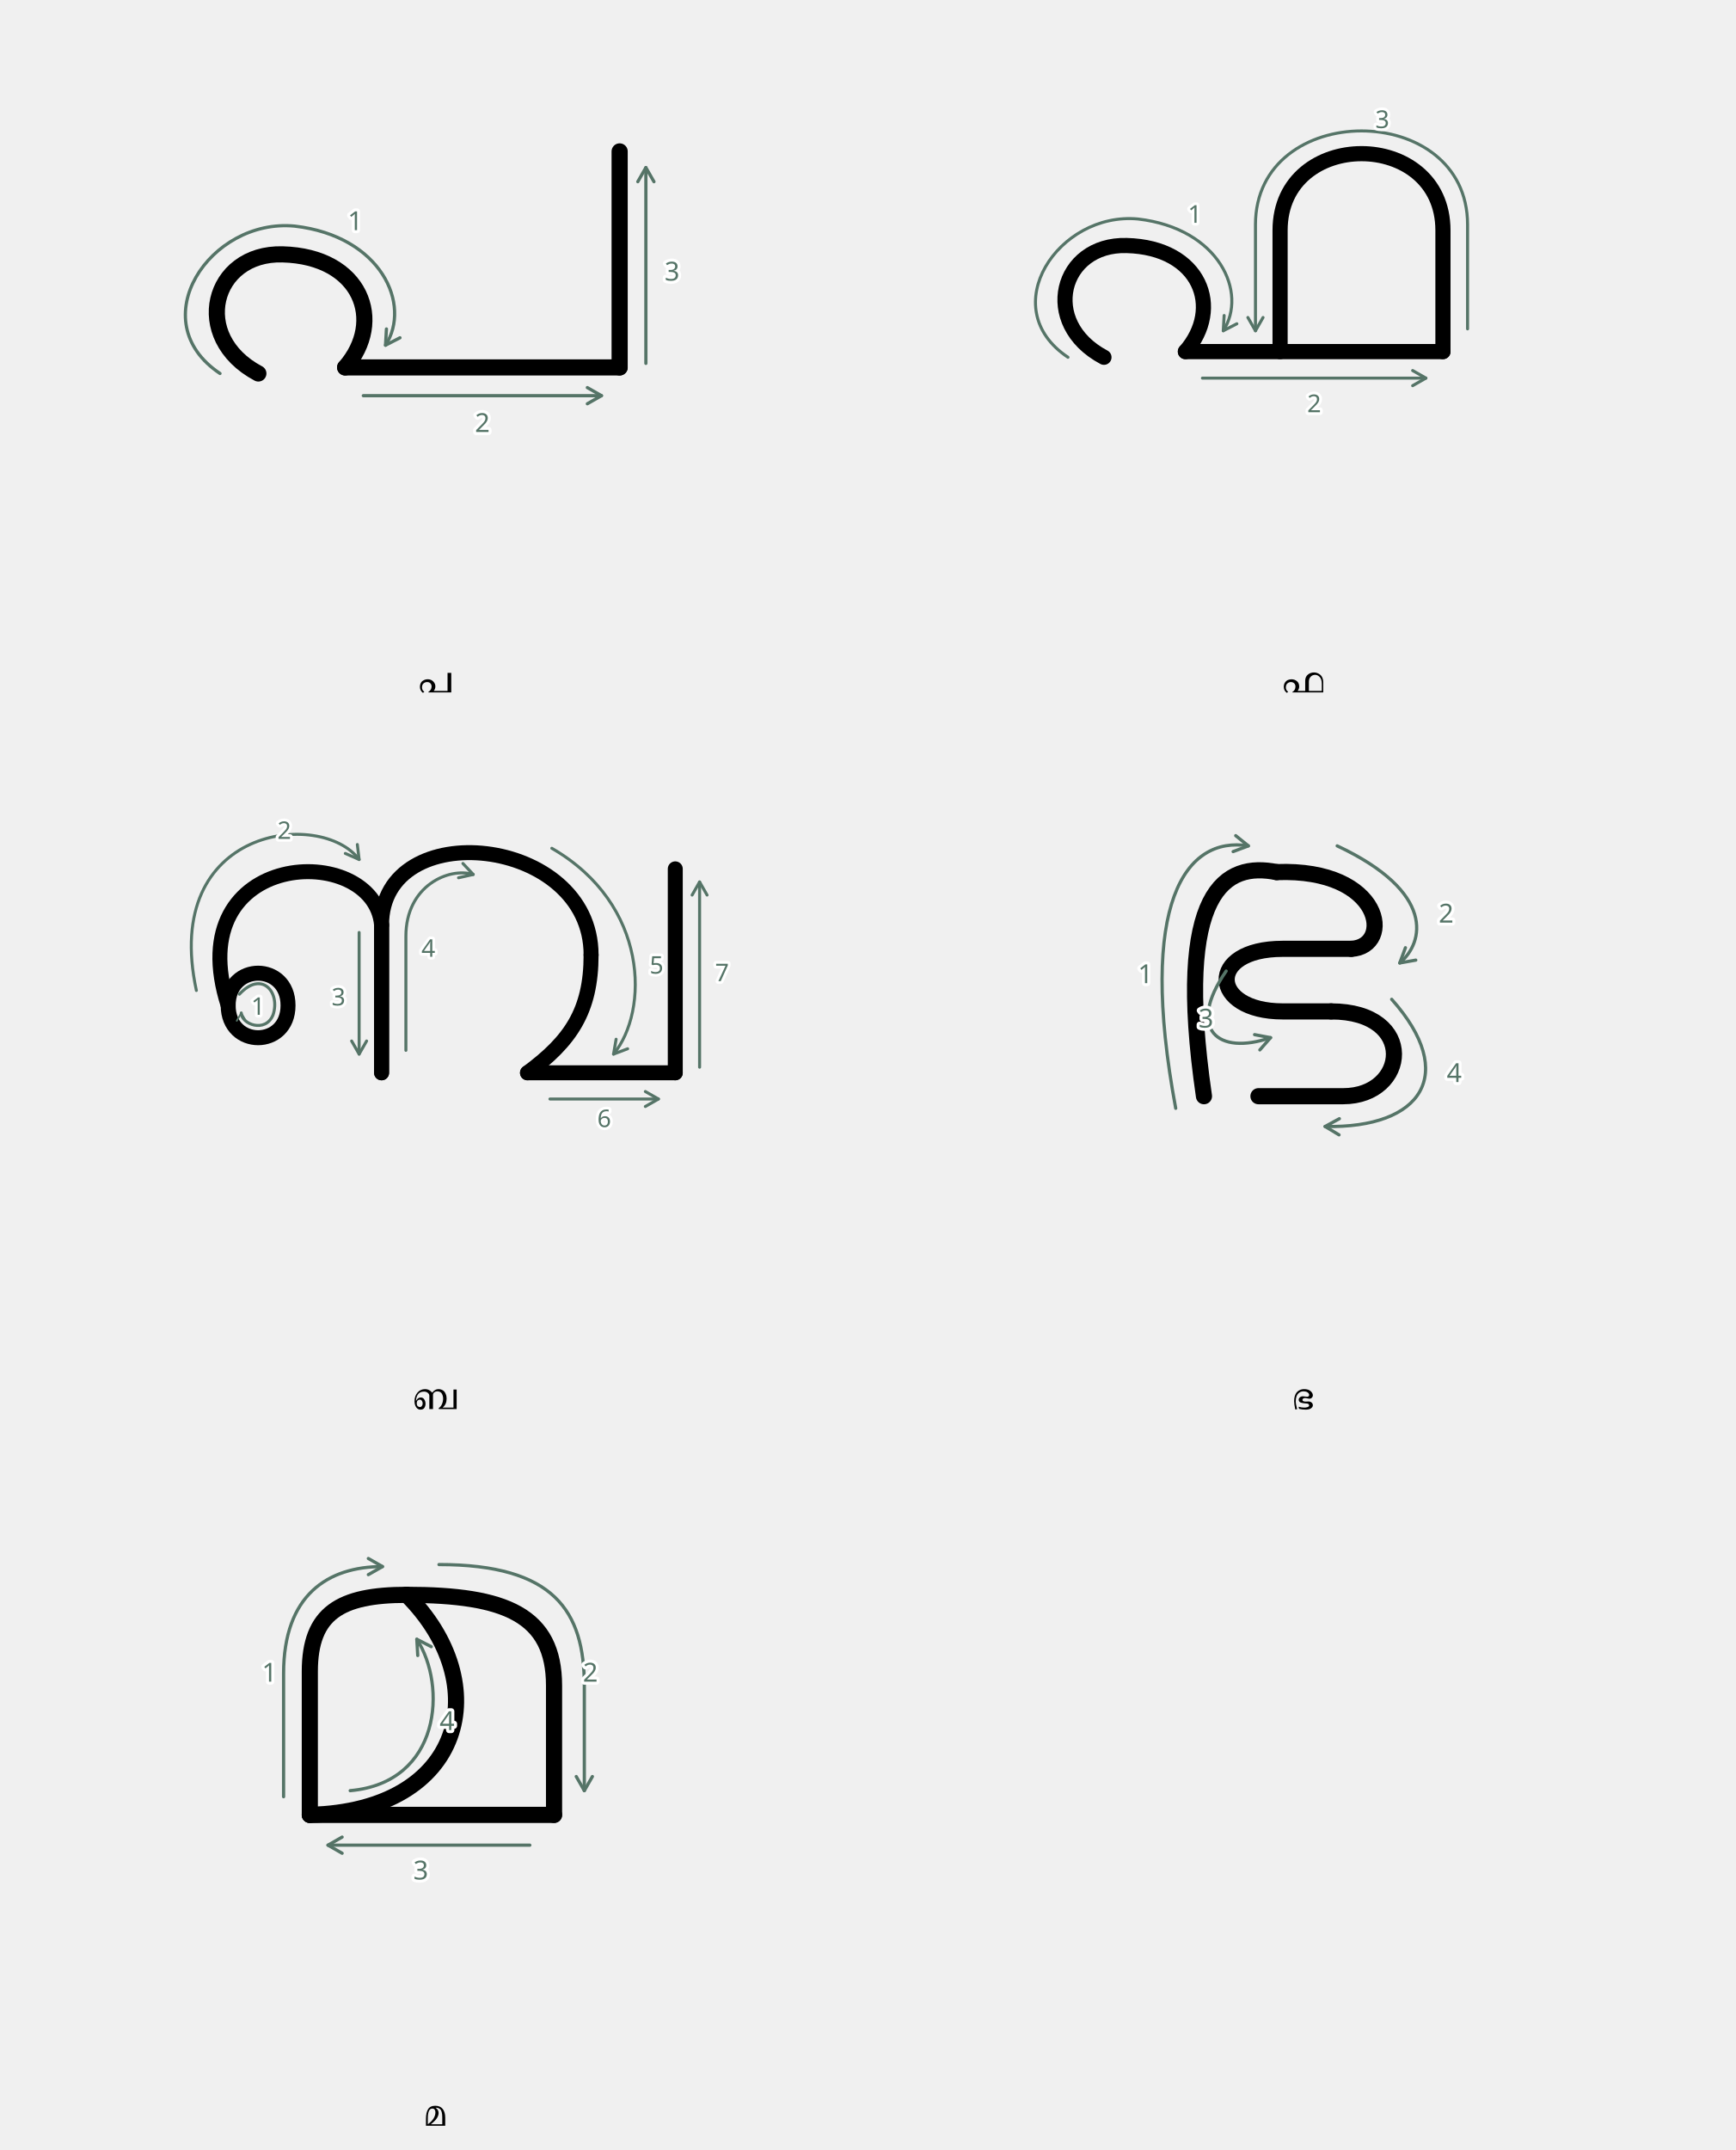
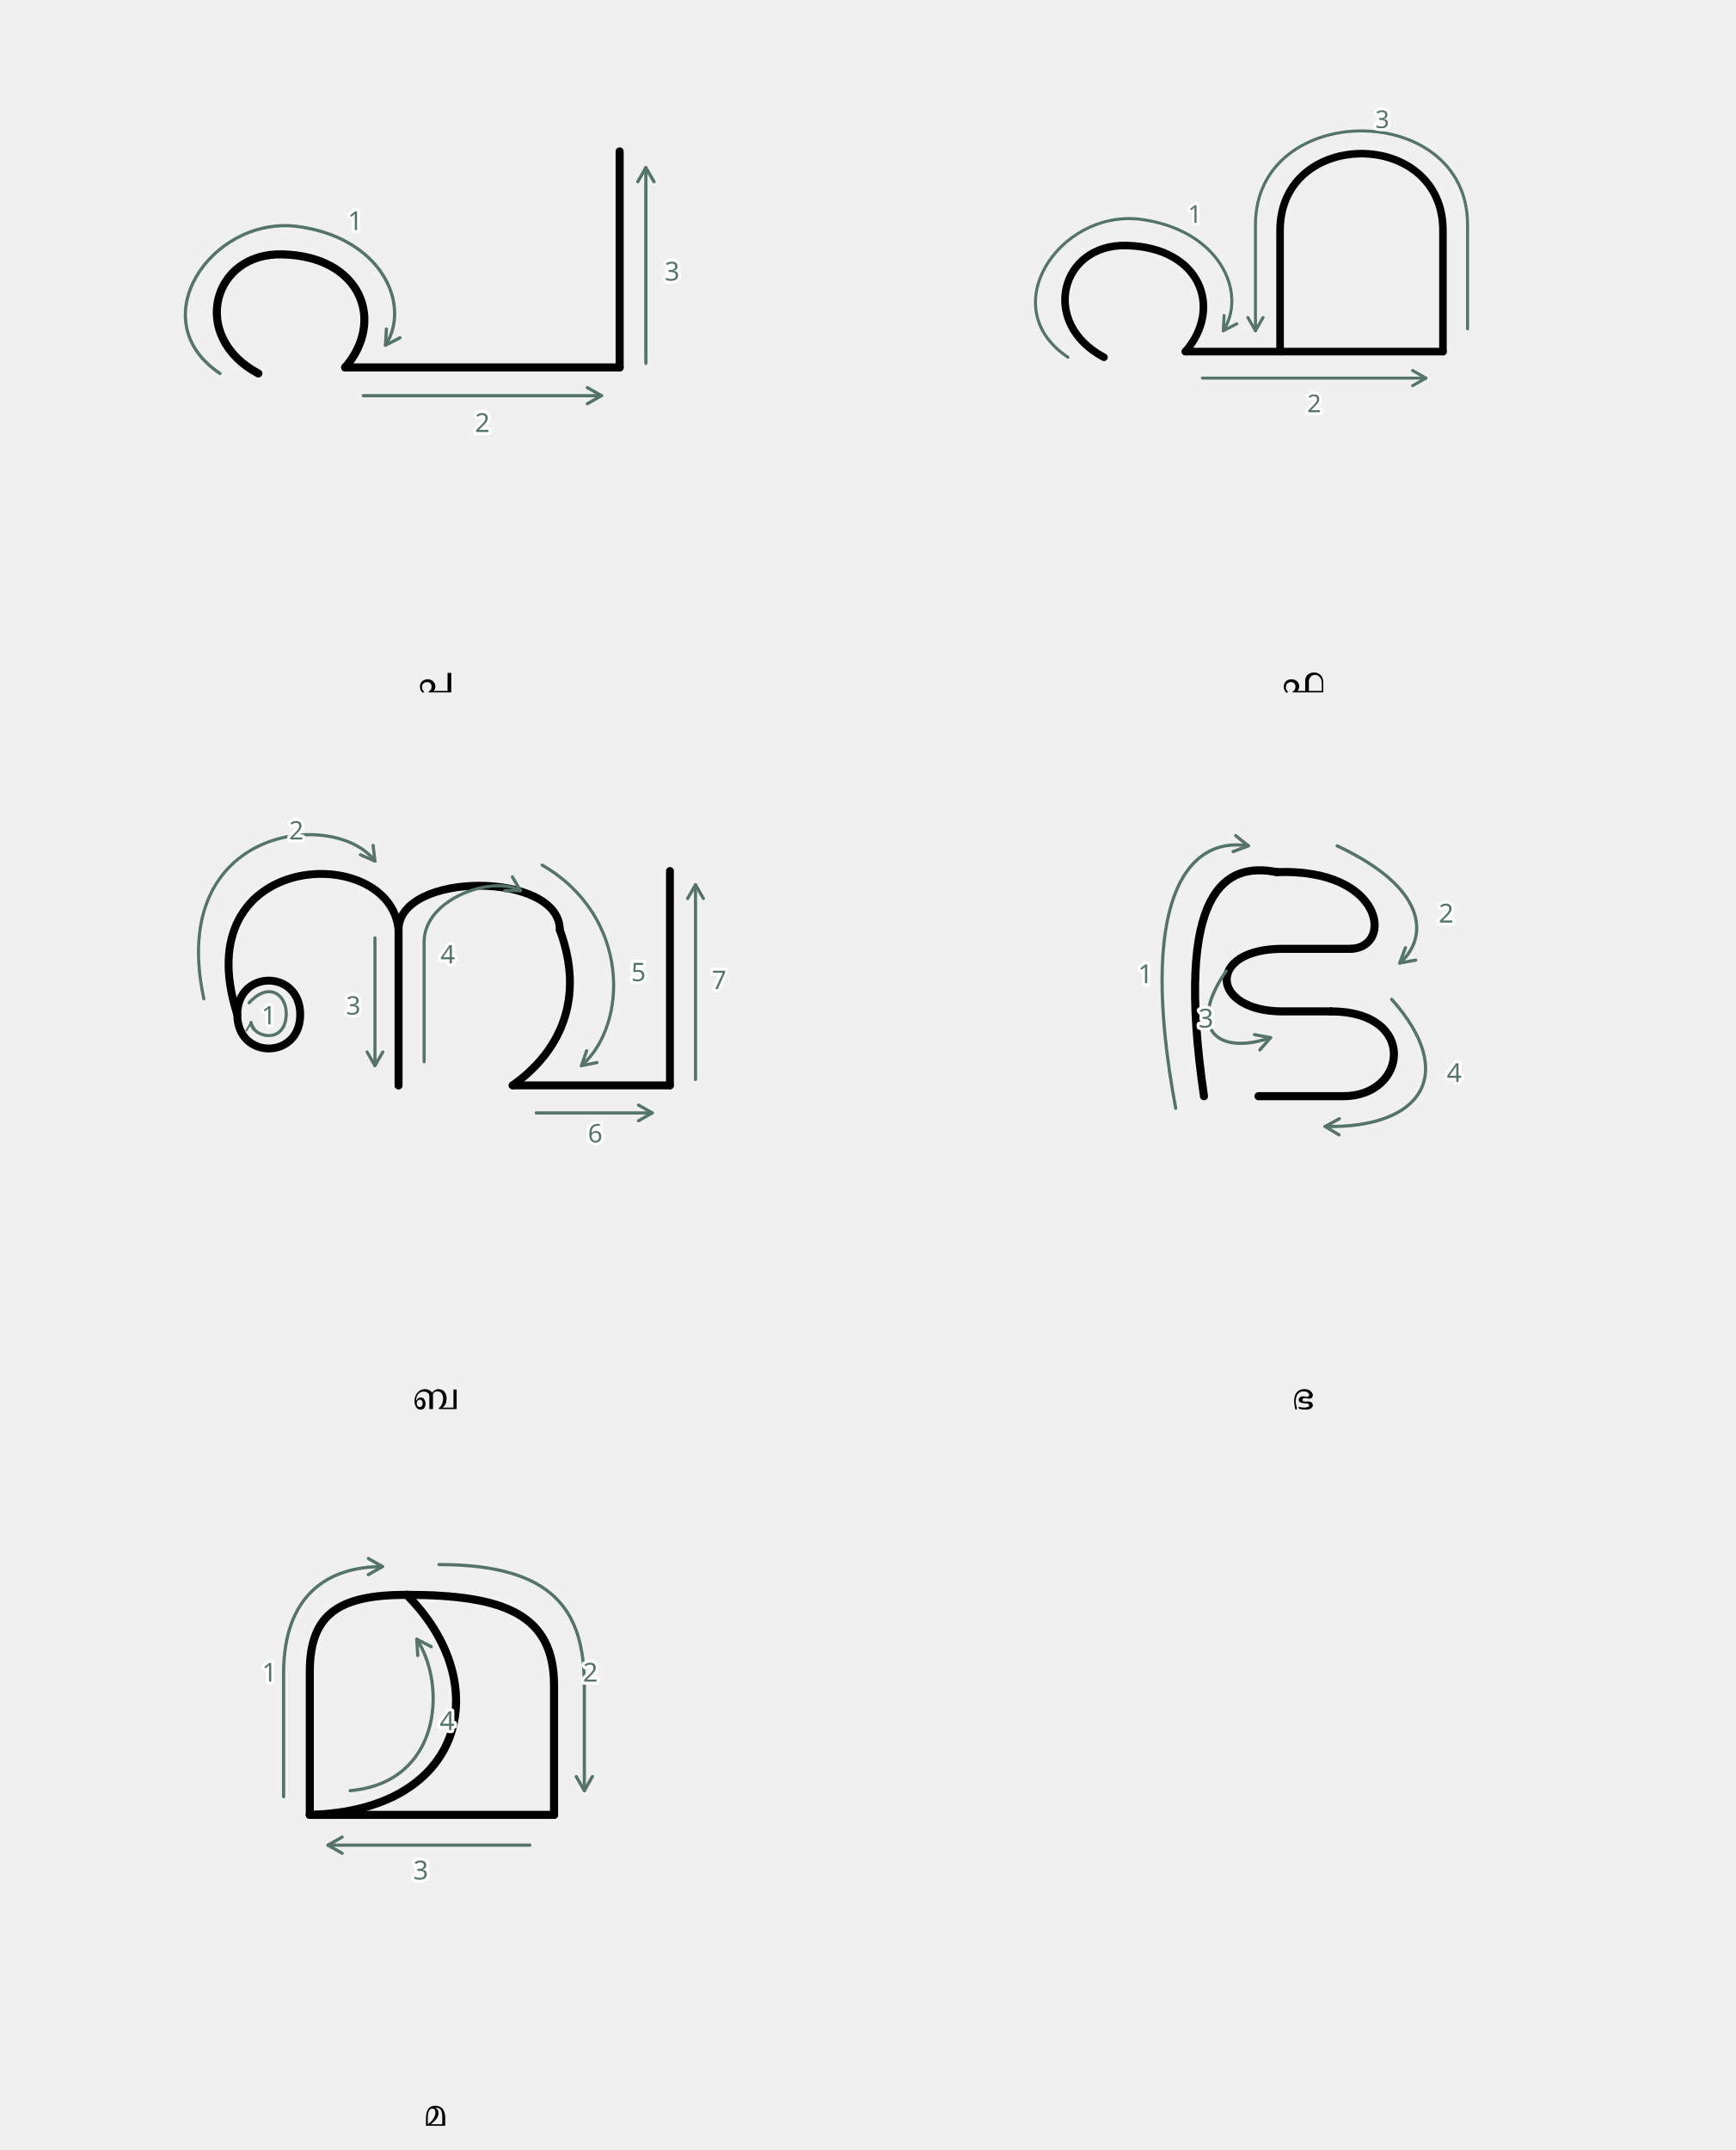
<svg xmlns="http://www.w3.org/2000/svg" viewBox="0 0 860 1065" role="img" aria-label="Malayalam writing symbols, Moag PDF page 39">
  <g transform="translate(85 55) scale(1)">
    <g data-symbol="pa">
-       <g class="writing-ink" fill="none" stroke="currentColor" stroke-width="8" stroke-linecap="round" stroke-linejoin="round" style="stroke-width:var(--writing-stroke-width,8)">
+       <g class="writing-ink" fill="none" stroke="currentColor" stroke-width="4" stroke-linecap="round" stroke-linejoin="round" style="stroke-width:var(--writing-stroke-width,4)">
        <path d="M43 130 C9 112 20 70 55 71 C94 72 106 104 86 127" data-part="left curl" data-movement="1" />
        <path d="M86 127 H222" data-part="baseline" data-movement="2" />
        <path d="M222 127 V20" data-part="right ascent" data-movement="3" />
      </g>
      <g class="writing-guides" fill="none" stroke="#557467" stroke-width="1.6" stroke-linecap="round" stroke-linejoin="round" style="stroke:var(--writing-guide-ink,#557467)">
        <defs>
          <marker id="pa-arrow" markerUnits="userSpaceOnUse" viewBox="0 0 10 10" refX="8" refY="5" markerWidth="10" markerHeight="10" orient="auto">
            <path d="M1 1 L8 5 L1 9" fill="none" stroke="#557467" stroke-width="1.6" style="stroke:var(--writing-guide-ink,#557467)" />
          </marker>
        </defs>
        <g data-movement="1">
          <path d="M24 130 C-15 104 19 53 61 57 C104 62 119 96 106 116" marker-end="url(#pa-arrow)" />
        </g>
        <g data-movement="2">
          <path d="M95 141 H213" marker-end="url(#pa-arrow)" />
        </g>
        <g data-movement="3">
          <path d="M235 125 V28" marker-end="url(#pa-arrow)" />
        </g>
      </g>
      <g class="writing-labels" font-family="sans-serif" font-size="13" text-anchor="middle" fill="#557467" style="fill:var(--writing-guide-ink,#557467)">
        <g data-movement="1">
          <text x="91" y="59" paint-order="stroke fill" stroke="#fff" stroke-width="3" stroke-linejoin="round" style="stroke:var(--writing-background,#fff)">1</text>
        </g>
        <g data-movement="2">
          <text x="154" y="159" paint-order="stroke fill" stroke="#fff" stroke-width="3" stroke-linejoin="round" style="stroke:var(--writing-background,#fff)">2</text>
        </g>
        <g data-movement="3">
          <text x="248" y="84" paint-order="stroke fill" stroke="#fff" stroke-width="3" stroke-linejoin="round" style="stroke:var(--writing-background,#fff)">3</text>
        </g>
      </g>
    </g>
  </g>
  <text x="215.0" y="343" font-size="22" text-anchor="middle">പ</text>
  <g transform="translate(506.605 55) scale(0.938272)">
    <g data-symbol="pha">
-       <g class="writing-ink" fill="none" stroke="currentColor" stroke-width="8" stroke-linecap="round" stroke-linejoin="round" style="stroke-width:var(--writing-stroke-width,8)">
+       <g class="writing-ink" fill="none" stroke="currentColor" stroke-width="4" stroke-linecap="round" stroke-linejoin="round" style="stroke-width:var(--writing-stroke-width,4)">
        <path d="M43 130 C9 112 20 70 55 71 C94 72 106 104 86 127" data-part="left curl" data-movement="1" />
        <path d="M86 127 H222" data-part="baseline" data-movement="2" />
        <path d="M222 127 V63 C222 9 136 9 136 63 V127" data-part="right arch" data-movement="3" />
      </g>
      <g class="writing-guides" fill="none" stroke="#557467" stroke-width="1.6" stroke-linecap="round" stroke-linejoin="round" style="stroke:var(--writing-guide-ink,#557467)">
        <defs>
          <marker id="pha-arrow" markerUnits="userSpaceOnUse" viewBox="0 0 10 10" refX="8" refY="5" markerWidth="10" markerHeight="10" orient="auto">
            <path d="M1 1 L8 5 L1 9" fill="none" stroke="#557467" stroke-width="1.6" style="stroke:var(--writing-guide-ink,#557467)" />
          </marker>
        </defs>
        <g data-movement="1">
          <path d="M24 130 C-15 104 19 53 61 57 C104 62 119 96 106 116" marker-end="url(#pha-arrow)" />
        </g>
        <g data-movement="2">
          <path d="M95 141 H213" marker-end="url(#pha-arrow)" />
        </g>
        <g data-movement="3">
          <path d="M235 115 V60 C235 -6 123 -6 123 60 V116" marker-end="url(#pha-arrow)" />
        </g>
      </g>
      <g class="writing-labels" font-family="sans-serif" font-size="13" text-anchor="middle" fill="#557467" style="fill:var(--writing-guide-ink,#557467)">
        <g data-movement="1">
          <text x="91" y="59" paint-order="stroke fill" stroke="#fff" stroke-width="3" stroke-linejoin="round" style="stroke:var(--writing-background,#fff)">1</text>
        </g>
        <g data-movement="2">
          <text x="154" y="159" paint-order="stroke fill" stroke="#fff" stroke-width="3" stroke-linejoin="round" style="stroke:var(--writing-background,#fff)">2</text>
        </g>
        <g data-movement="3">
          <text x="190" y="9" paint-order="stroke fill" stroke="#fff" stroke-width="3" stroke-linejoin="round" style="stroke:var(--writing-background,#fff)">3</text>
        </g>
      </g>
    </g>
  </g>
  <text x="645.0" y="343" font-size="22" text-anchor="middle">ഫ</text>
-   <g transform="translate(75.9756 410) scale(0.926829)">
+   <g transform="translate(78.5897 410) scale(0.974359)">
    <g data-symbol="ba">
-       <g class="writing-ink" fill="none" stroke="currentColor" stroke-width="8" stroke-linecap="round" stroke-linejoin="round" style="stroke-width:var(--writing-stroke-width,8)">
+       <g class="writing-ink" fill="none" stroke="currentColor" stroke-width="4" stroke-linecap="round" stroke-linejoin="round" style="stroke-width:var(--writing-stroke-width,4)">
        <path d="M40 95 C40 72 72 72 72 95 C72 118 40 118 40 95" data-part="loop" data-movement="1" />
        <path d="M40 95 C13 11 118 7 122 52" data-part="left arch" data-movement="2" />
        <path d="M122 52 V131" data-part="middle descent" data-movement="3" />
-         <path d="M122 131 V52 C122 -7 234 4 234 68" data-part="right arch" data-movement="4" />
-         <path d="M234 68 C234 98 223 114 200 131" data-part="right descent" data-movement="5" />
-         <path d="M200 131 H279" data-part="baseline" data-movement="6" />
-         <path d="M279 131 V22" data-part="right ascent" data-movement="7" />
+         <path d="M122 131 V52 C122 22 204 22 204 52" data-part="right arch" data-movement="4" />
+         <path d="M204 52 C217 87 204 114 180 131" data-part="right descent" data-movement="5" />
+         <path d="M180 131 H260" data-part="baseline" data-movement="6" />
+         <path d="M260 131 V22" data-part="right ascent" data-movement="7" />
      </g>
      <g class="writing-guides" fill="none" stroke="#557467" stroke-width="1.6" stroke-linecap="round" stroke-linejoin="round" style="stroke:var(--writing-guide-ink,#557467)">
        <defs>
          <marker id="ba-arrow" markerUnits="userSpaceOnUse" viewBox="0 0 10 10" refX="8" refY="5" markerWidth="10" markerHeight="10" orient="auto">
            <path d="M1 1 L8 5 L1 9" fill="none" stroke="#557467" stroke-width="1.6" style="stroke:var(--writing-guide-ink,#557467)" />
          </marker>
          <marker id="ba-arrow-0" markerUnits="userSpaceOnUse" viewBox="0 0 10 10" refX="8" refY="5" markerWidth="6" markerHeight="6" orient="auto">
            <path d="M1 1 L8 5 L1 9" fill="none" stroke="#557467" stroke-width="1.6" style="stroke:var(--writing-guide-ink,#557467)" />
          </marker>
        </defs>
        <g data-movement="1">
          <path d="M46 89 C58 76 68 88 64 100 C60 110 47 105 47 99" marker-end="url(#ba-arrow-0)" />
        </g>
        <g data-movement="2">
          <path d="M23 87 C4 -1 90 -10 110 17" marker-end="url(#ba-arrow)" />
        </g>
        <g data-movement="3">
          <path d="M110 56 V121" marker-end="url(#ba-arrow)" />
        </g>
        <g data-movement="4">
-           <path d="M135 119 V58 C135 31 158 21 171 25" marker-end="url(#ba-arrow)" />
+           <path d="M135 119 V58 C135 36 170 24 184 32" marker-end="url(#ba-arrow)" />
        </g>
        <g data-movement="5">
-           <path d="M213 11 C265 41 265 98 246 121" marker-end="url(#ba-arrow)" />
+           <path d="M195 19 C240 45 239 100 215 121" marker-end="url(#ba-arrow)" />
        </g>
        <g data-movement="6">
-           <path d="M212 145 H270" marker-end="url(#ba-arrow)" />
+           <path d="M192 145 H251" marker-end="url(#ba-arrow)" />
        </g>
        <g data-movement="7">
-           <path d="M292 128 V29" marker-end="url(#ba-arrow)" />
+           <path d="M273 128 V29" marker-end="url(#ba-arrow)" />
        </g>
      </g>
      <g class="writing-labels" font-family="sans-serif" font-size="13" text-anchor="middle" fill="#557467" style="fill:var(--writing-guide-ink,#557467)">
        <g data-movement="1">
          <text x="56" y="100" paint-order="stroke fill" stroke="#fff" stroke-width="3" stroke-linejoin="round" style="stroke:var(--writing-background,#fff)">1</text>
        </g>
        <g data-movement="2">
          <text x="70" y="6" paint-order="stroke fill" stroke="#fff" stroke-width="3" stroke-linejoin="round" style="stroke:var(--writing-background,#fff)">2</text>
        </g>
        <g data-movement="3">
          <text x="99" y="95" paint-order="stroke fill" stroke="#fff" stroke-width="3" stroke-linejoin="round" style="stroke:var(--writing-background,#fff)">3</text>
        </g>
        <g data-movement="4">
          <text x="147" y="69" paint-order="stroke fill" stroke="#fff" stroke-width="3" stroke-linejoin="round" style="stroke:var(--writing-background,#fff)">4</text>
        </g>
        <g data-movement="5">
-           <text x="269" y="78" paint-order="stroke fill" stroke="#fff" stroke-width="3" stroke-linejoin="round" style="stroke:var(--writing-background,#fff)">5</text>
+           <text x="244" y="78" paint-order="stroke fill" stroke="#fff" stroke-width="3" stroke-linejoin="round" style="stroke:var(--writing-background,#fff)">5</text>
        </g>
        <g data-movement="6">
-           <text x="241" y="160" paint-order="stroke fill" stroke="#fff" stroke-width="3" stroke-linejoin="round" style="stroke:var(--writing-background,#fff)">6</text>
+           <text x="222" y="160" paint-order="stroke fill" stroke="#fff" stroke-width="3" stroke-linejoin="round" style="stroke:var(--writing-background,#fff)">6</text>
        </g>
        <g data-movement="7">
-           <text x="304" y="82" paint-order="stroke fill" stroke="#fff" stroke-width="3" stroke-linejoin="round" style="stroke:var(--writing-background,#fff)">7</text>
+           <text x="285" y="82" paint-order="stroke fill" stroke="#fff" stroke-width="3" stroke-linejoin="round" style="stroke:var(--writing-background,#fff)">7</text>
        </g>
      </g>
    </g>
  </g>
  <text x="215.0" y="698" font-size="22" text-anchor="middle">ബ</text>
  <g transform="translate(557.5 410) scale(1)">
    <g data-symbol="bha">
-       <g class="writing-ink" fill="none" stroke="currentColor" stroke-width="8" stroke-linecap="round" stroke-linejoin="round" style="stroke-width:var(--writing-stroke-width,8)">
+       <g class="writing-ink" fill="none" stroke="currentColor" stroke-width="4" stroke-linecap="round" stroke-linejoin="round" style="stroke-width:var(--writing-stroke-width,4)">
        <path d="M39 133 C24 30 50 17 75 22" data-part="left arch" data-movement="1" />
        <path d="M75 22 C128 20 133 59 112 60" data-part="top bowl" data-movement="2" />
        <path d="M112 60 H78 C40 60 42 91 78 91 H102" data-part="middle curl" data-movement="3" />
        <path d="M102 91 C145 91 140 133 108 133 H66" data-part="lower bowl" data-movement="4" />
      </g>
      <g class="writing-guides" fill="none" stroke="#557467" stroke-width="1.6" stroke-linecap="round" stroke-linejoin="round" style="stroke:var(--writing-guide-ink,#557467)">
        <defs>
          <marker id="bha-arrow" markerUnits="userSpaceOnUse" viewBox="0 0 10 10" refX="8" refY="5" markerWidth="10" markerHeight="10" orient="auto">
            <path d="M1 1 L8 5 L1 9" fill="none" stroke="#557467" stroke-width="1.6" style="stroke:var(--writing-guide-ink,#557467)" />
          </marker>
        </defs>
        <g data-movement="1">
          <path d="M25 139 C6 37 30 4 61 9" marker-end="url(#bha-arrow)" />
        </g>
        <g data-movement="2">
          <path d="M105 9 C154 32 148 57 136 67" marker-end="url(#bha-arrow)" />
        </g>
        <g data-movement="3">
          <path d="M50 71 C30 100 46 113 72 104" marker-end="url(#bha-arrow)" />
        </g>
        <g data-movement="4">
          <path d="M132 85 C165 122 147 149 99 148" marker-end="url(#bha-arrow)" />
        </g>
      </g>
      <g class="writing-labels" font-family="sans-serif" font-size="13" text-anchor="middle" fill="#557467" style="fill:var(--writing-guide-ink,#557467)">
        <g data-movement="1">
          <text x="10" y="77" paint-order="stroke fill" stroke="#fff" stroke-width="3" stroke-linejoin="round" style="stroke:var(--writing-background,#fff)">1</text>
        </g>
        <g data-movement="2">
          <text x="159" y="47" paint-order="stroke fill" stroke="#fff" stroke-width="3" stroke-linejoin="round" style="stroke:var(--writing-background,#fff)">2</text>
        </g>
        <g data-movement="3">
          <text x="40" y="99" paint-order="stroke fill" stroke="#fff" stroke-width="3" stroke-linejoin="round" style="stroke:var(--writing-background,#fff)">3</text>
        </g>
        <g data-movement="4">
          <text x="163" y="126" paint-order="stroke fill" stroke="#fff" stroke-width="3" stroke-linejoin="round" style="stroke:var(--writing-background,#fff)">4</text>
        </g>
      </g>
    </g>
  </g>
  <text x="645.0" y="698" font-size="22" text-anchor="middle">ഭ</text>
  <g transform="translate(122.5 765) scale(1)">
    <g data-symbol="ma">
-       <g class="writing-ink" fill="none" stroke="currentColor" stroke-width="8" stroke-linecap="round" stroke-linejoin="round" style="stroke-width:var(--writing-stroke-width,8)">
+       <g class="writing-ink" fill="none" stroke="currentColor" stroke-width="4" stroke-linecap="round" stroke-linejoin="round" style="stroke-width:var(--writing-stroke-width,4)">
        <path d="M31 134 V63 C31 34 46 25 79 25" data-part="left arch" data-movement="1" />
        <path d="M79 25 C128 25 152 35 152 70 V134" data-part="right arch" data-movement="2" />
        <path d="M152 134 H31" data-part="baseline" data-movement="3" />
        <path d="M31 134 C108 132 123 69 79 25" data-part="inner bowl" data-movement="4" />
      </g>
      <g class="writing-guides" fill="none" stroke="#557467" stroke-width="1.6" stroke-linecap="round" stroke-linejoin="round" style="stroke:var(--writing-guide-ink,#557467)">
        <defs>
          <marker id="ma-arrow" markerUnits="userSpaceOnUse" viewBox="0 0 10 10" refX="8" refY="5" markerWidth="10" markerHeight="10" orient="auto">
            <path d="M1 1 L8 5 L1 9" fill="none" stroke="#557467" stroke-width="1.6" style="stroke:var(--writing-guide-ink,#557467)" />
          </marker>
        </defs>
        <g data-movement="1">
          <path d="M18 125 V64 C18 25 40 11 67 11" marker-end="url(#ma-arrow)" />
        </g>
        <g data-movement="2">
          <path d="M95 10 C152 10 167 33 167 70 V122" marker-end="url(#ma-arrow)" />
        </g>
        <g data-movement="3">
          <path d="M140 149 H40" marker-end="url(#ma-arrow)" />
        </g>
        <g data-movement="4">
          <path d="M51 122 C96 118 99 70 84 47" marker-end="url(#ma-arrow)" />
        </g>
      </g>
      <g class="writing-labels" font-family="sans-serif" font-size="13" text-anchor="middle" fill="#557467" style="fill:var(--writing-guide-ink,#557467)">
        <g data-movement="1">
          <text x="11" y="68" paint-order="stroke fill" stroke="#fff" stroke-width="3" stroke-linejoin="round" style="stroke:var(--writing-background,#fff)">1</text>
        </g>
        <g data-movement="2">
          <text x="170" y="68" paint-order="stroke fill" stroke="#fff" stroke-width="3" stroke-linejoin="round" style="stroke:var(--writing-background,#fff)">2</text>
        </g>
        <g data-movement="3">
          <text x="86" y="166" paint-order="stroke fill" stroke="#fff" stroke-width="3" stroke-linejoin="round" style="stroke:var(--writing-background,#fff)">3</text>
        </g>
        <g data-movement="4">
          <text x="99" y="92" paint-order="stroke fill" stroke="#fff" stroke-width="3" stroke-linejoin="round" style="stroke:var(--writing-background,#fff)">4</text>
        </g>
      </g>
    </g>
  </g>
  <text x="215.0" y="1053" font-size="22" text-anchor="middle">മ</text>
</svg>
